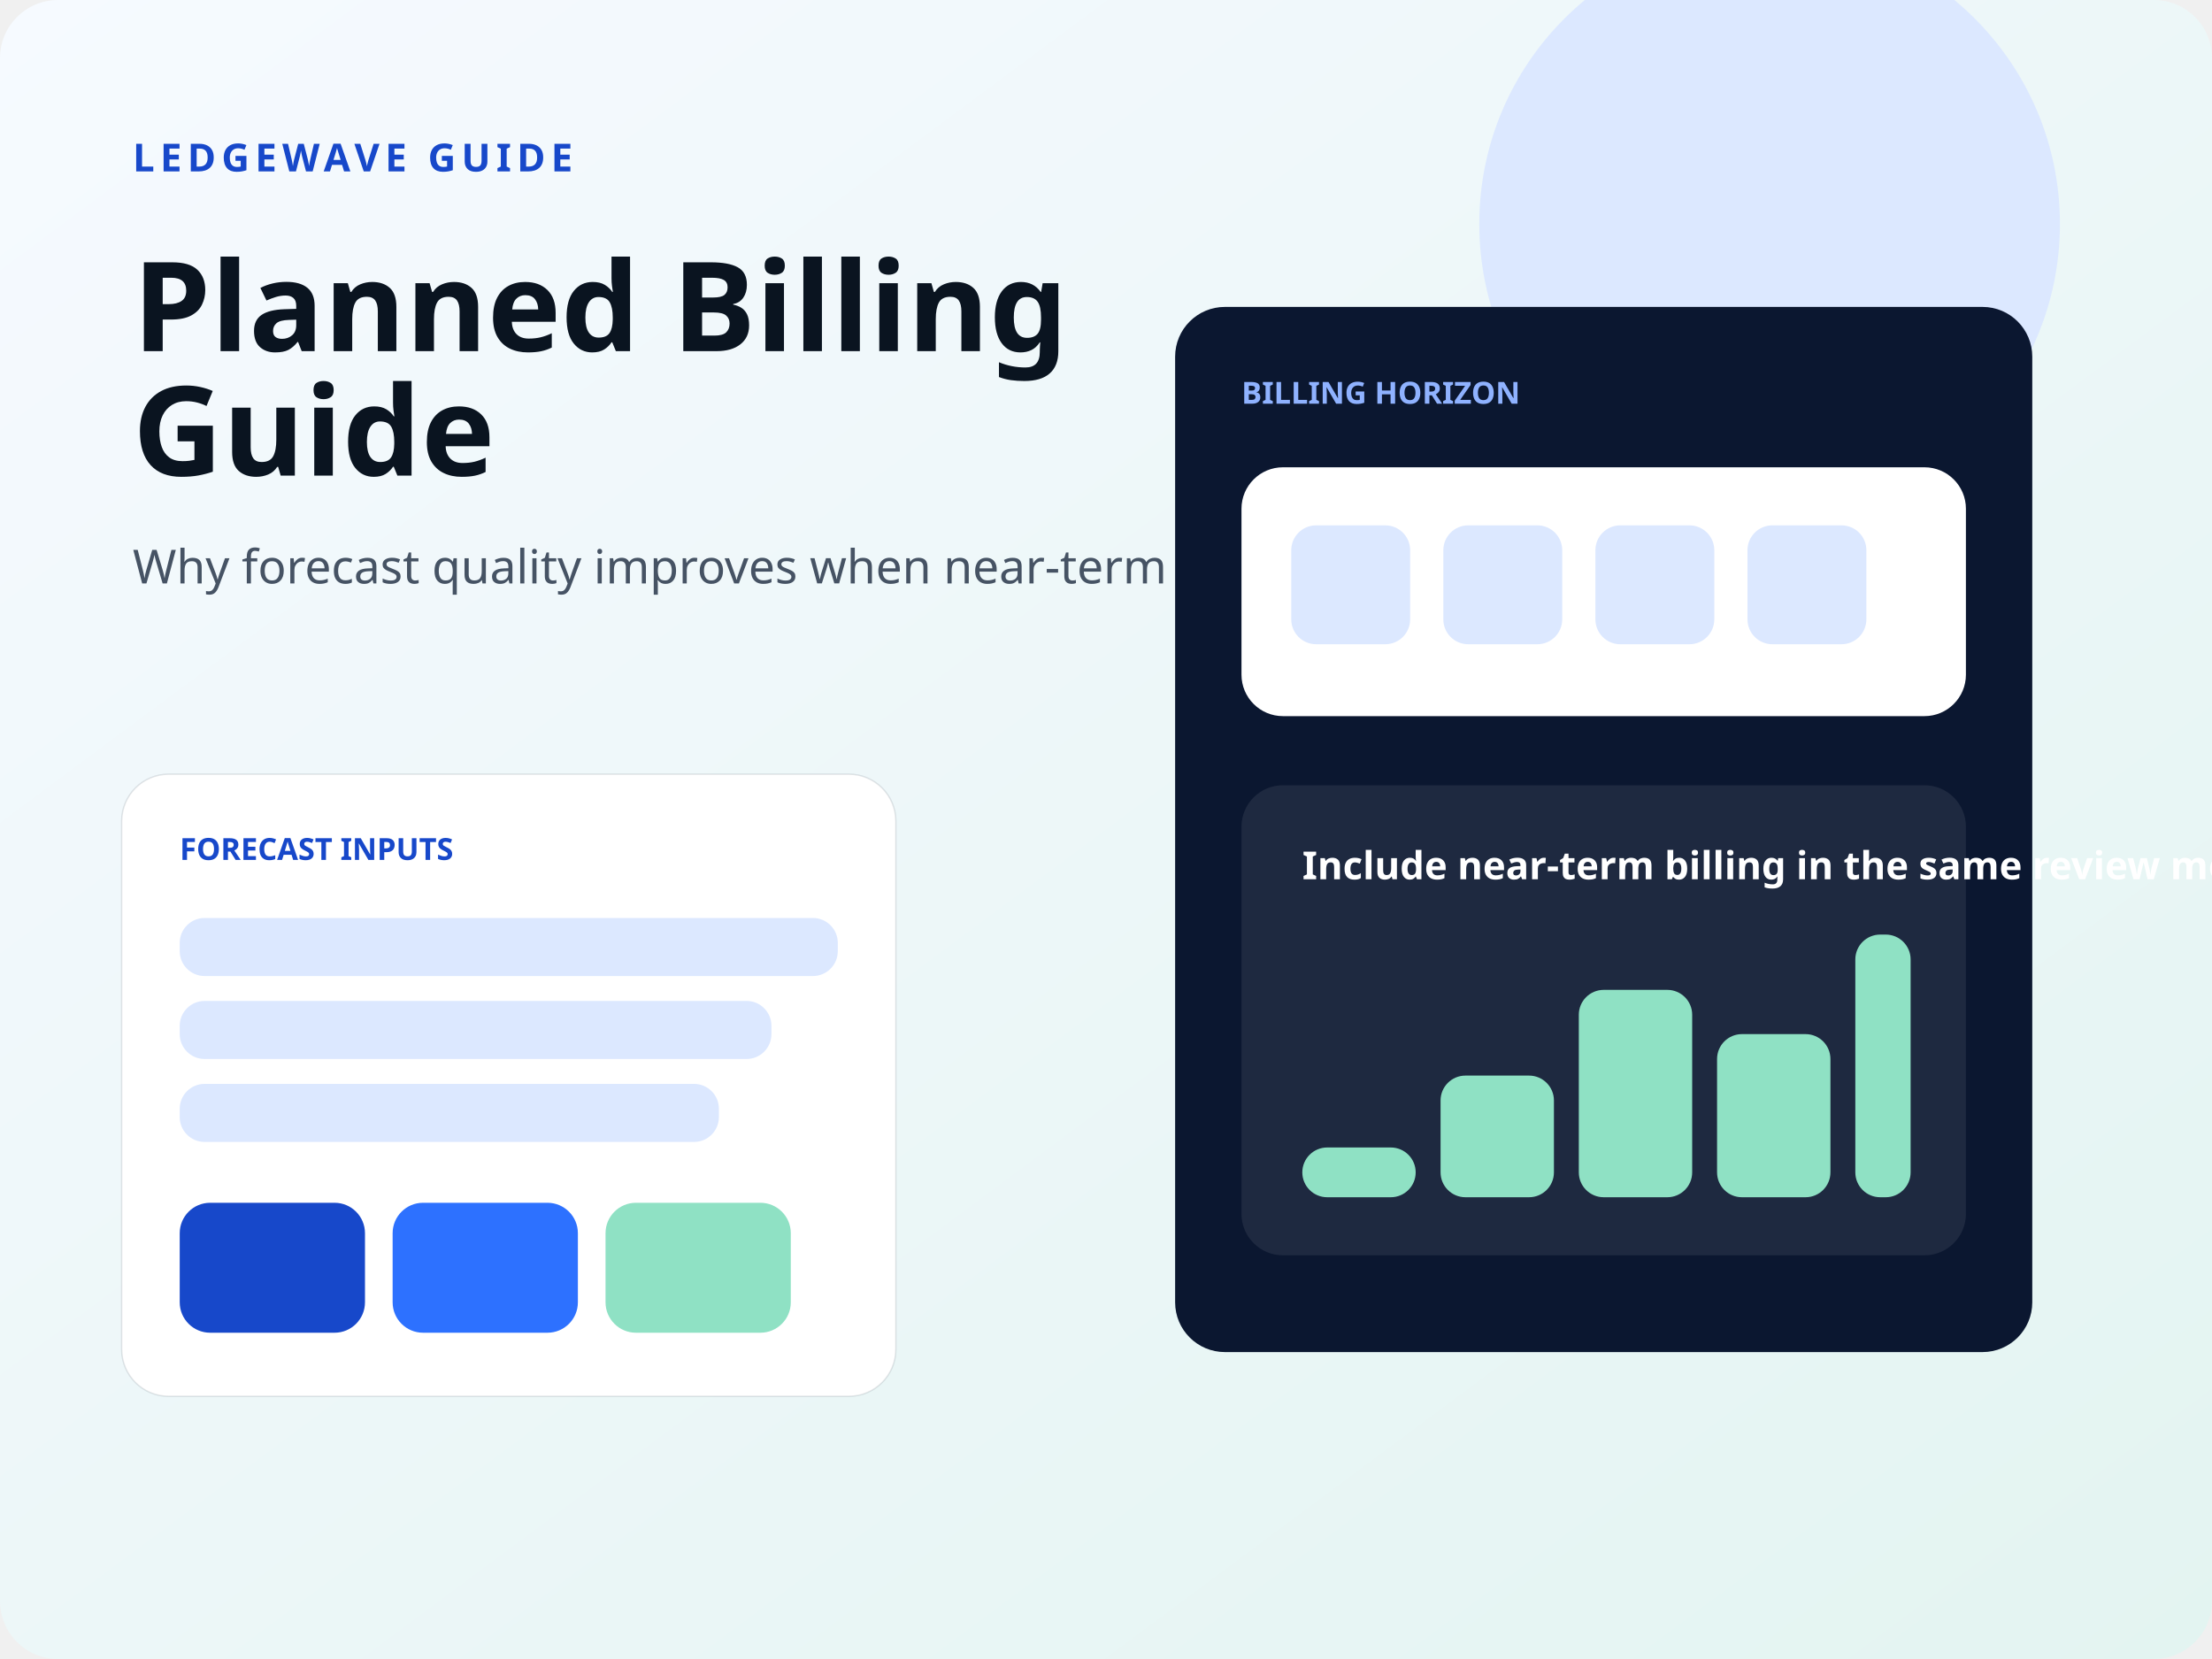
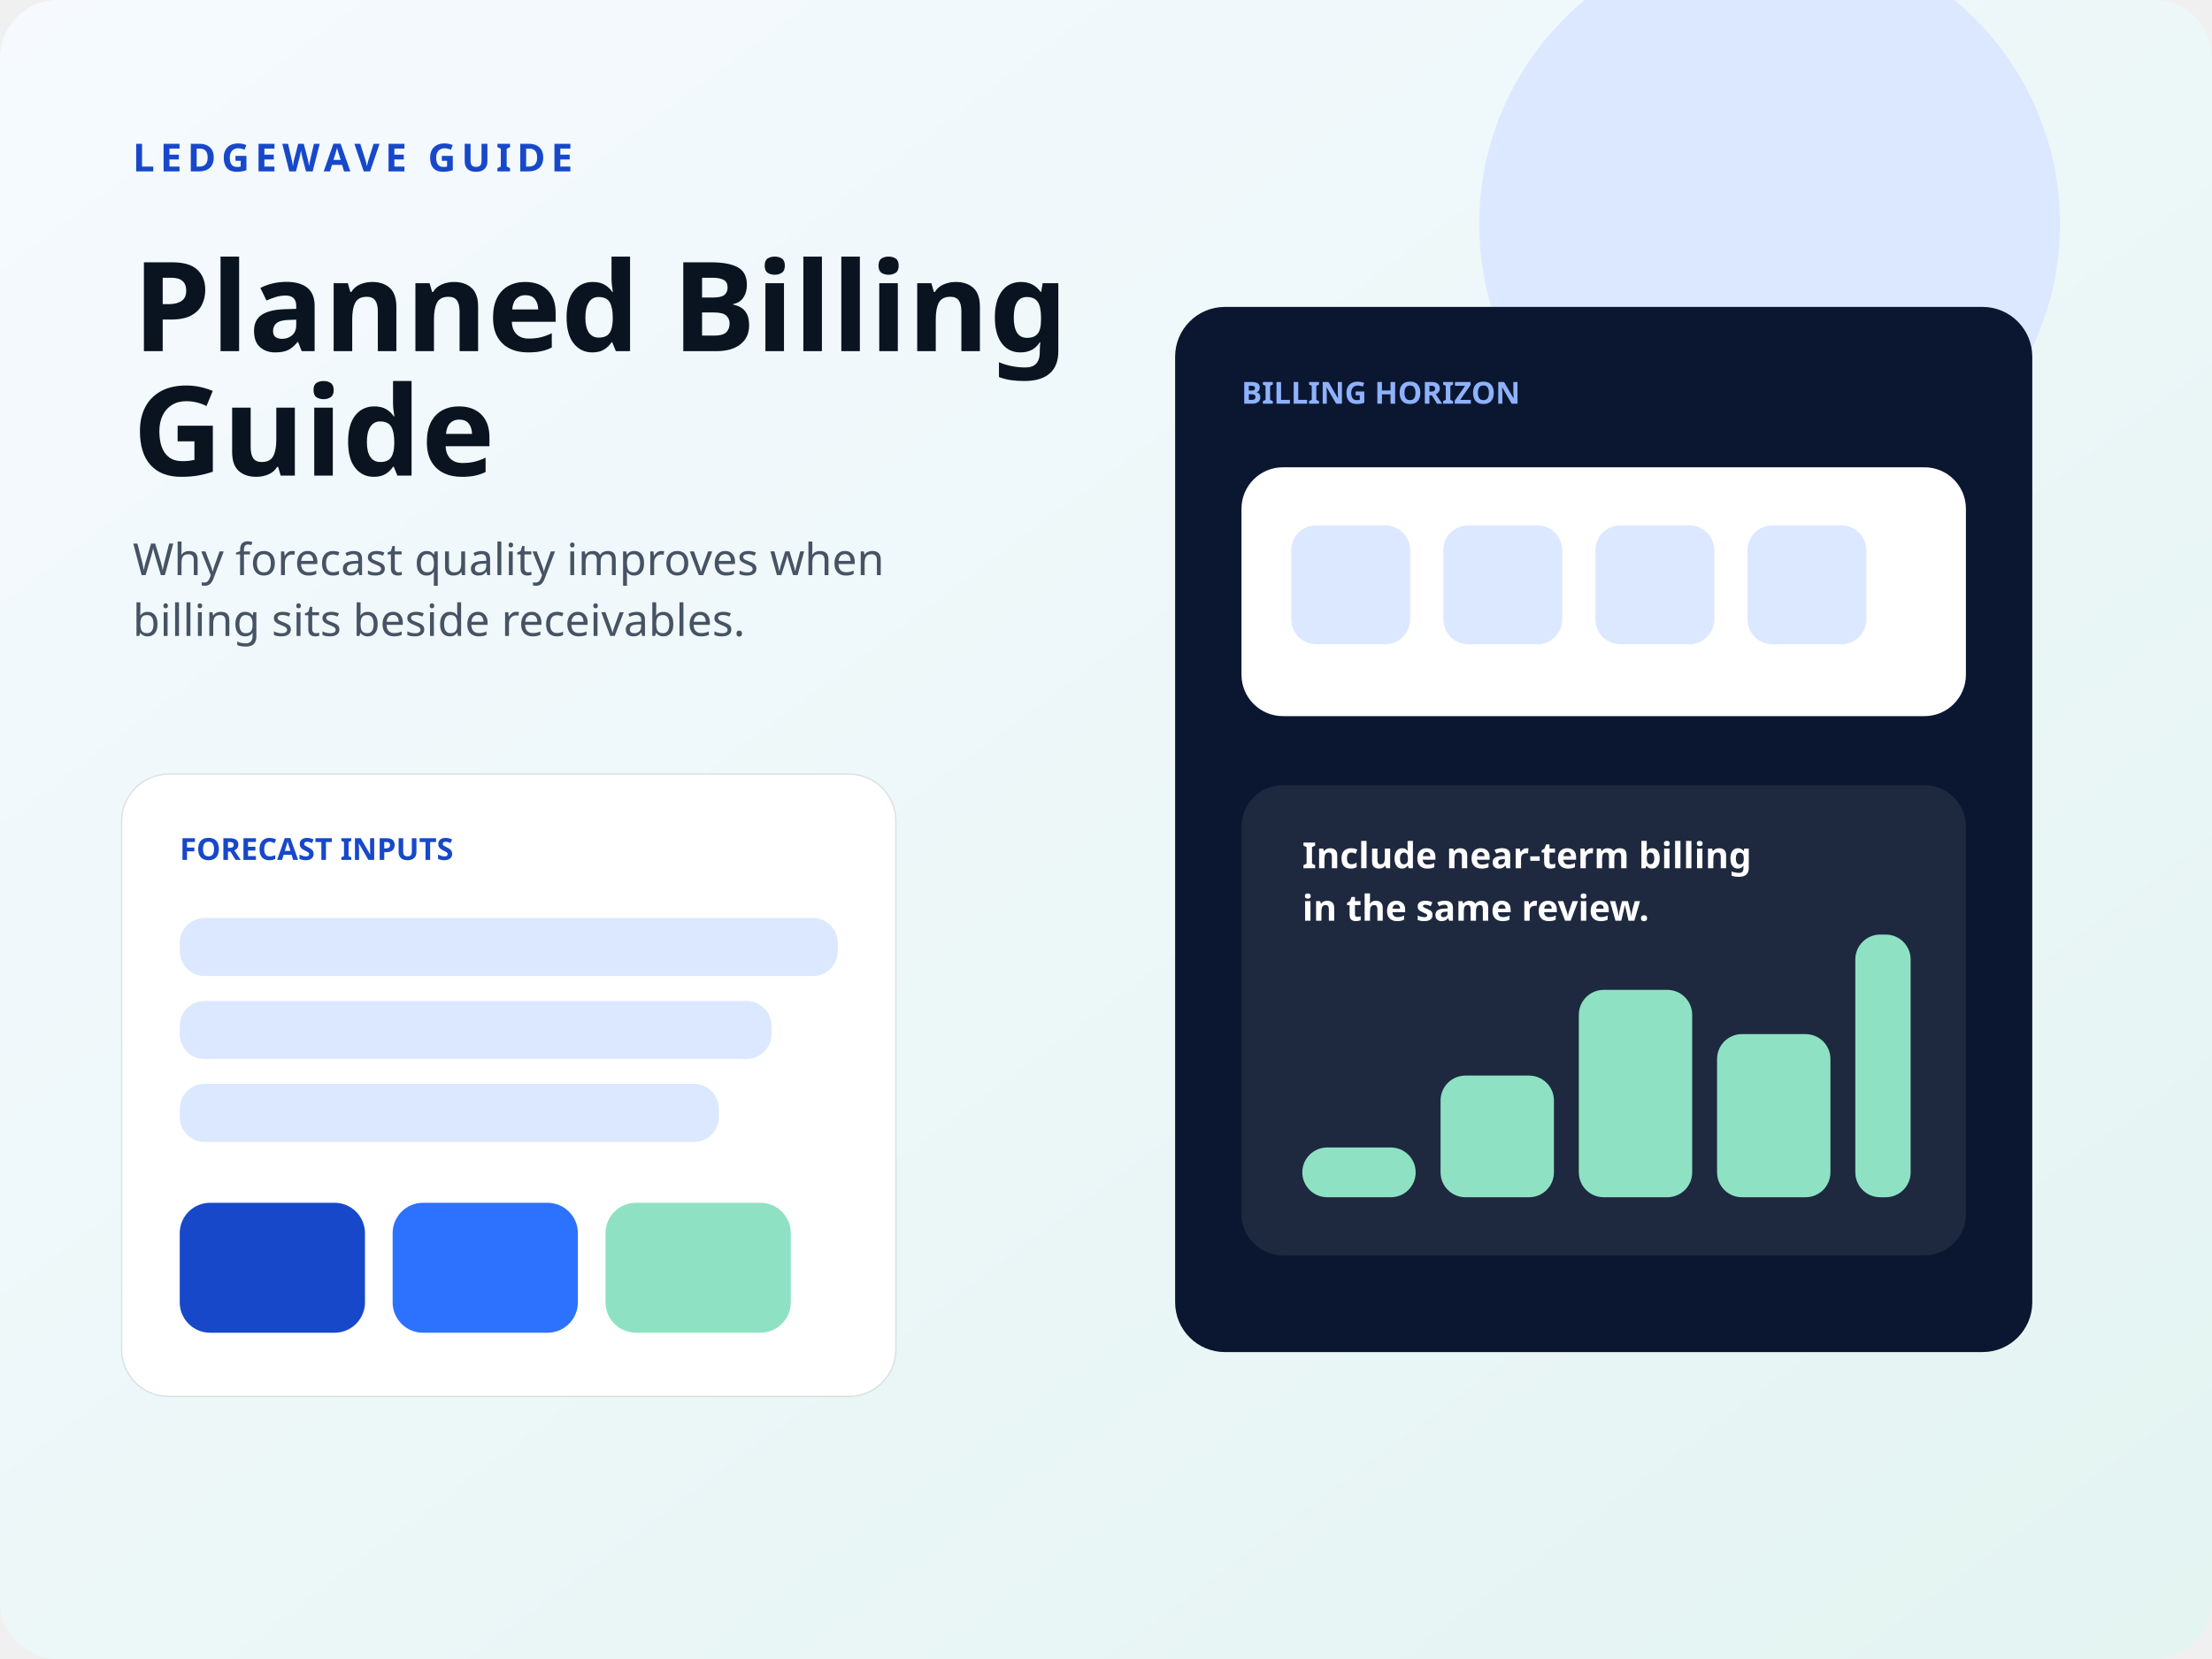
<svg xmlns="http://www.w3.org/2000/svg" viewBox="0 0 1600 1200" width="1600" height="1200" role="img" aria-labelledby="title desc">
  <defs>
    <linearGradient id="bg" x1="0" y1="0" x2="1" y2="1">
      <stop offset="0%" stop-color="#f6faff" />
      <stop offset="100%" stop-color="#e3f4f1" />
    </linearGradient>
  </defs>
  <rect width="1600" height="1200" rx="42" fill="url(#bg)" />
  <circle cx="1280" cy="162" r="210" fill="#dce8ff" />
  <text x="96" y="124" fill="#1748ca" font-family="Space Grotesk, Segoe UI, sans-serif" font-size="28" font-weight="700" letter-spacing="4">LEDGEWAVE GUIDE</text>
  <text x="96" y="254" fill="#0a1420" font-family="Space Grotesk, Segoe UI, sans-serif" font-size="90" font-weight="700">Planned Billing</text>
  <text x="96" y="344" fill="#0a1420" font-family="Space Grotesk, Segoe UI, sans-serif" font-size="90" font-weight="700">Guide</text>
-   <text x="96" y="422" fill="#465364" font-family="Manrope, Segoe UI, sans-serif" font-size="34">Why forecast quality improves when near-term billing sits beside open receivables.</text>
+   <text x="96" y="416" fill="#465364" font-family="Manrope, Segoe UI, sans-serif" font-size="32">Why forecast quality improves when</text>
+   <text x="96" y="460" fill="#465364" font-family="Manrope, Segoe UI, sans-serif" font-size="32">billing sits beside receivables.</text>
  <g transform="translate(88 560)">
    <rect width="560" height="450" rx="34" fill="#ffffff" stroke="rgba(23,36,54,0.12)" />
    <text x="42" y="62" fill="#1748ca" font-family="Space Grotesk, Segoe UI, sans-serif" font-size="22" font-weight="700">FORECAST INPUTS</text>
    <rect x="42" y="104" width="476" height="42" rx="18" fill="#dce8ff" />
    <rect x="42" y="164" width="428" height="42" rx="18" fill="#dce8ff" />
    <rect x="42" y="224" width="390" height="42" rx="18" fill="#dce8ff" />
    <rect x="42" y="310" width="134" height="94" rx="22" fill="#1748ca" />
    <rect x="196" y="310" width="134" height="94" rx="22" fill="#2d71ff" />
    <rect x="350" y="310" width="134" height="94" rx="22" fill="#8fe1c4" />
  </g>
  <g transform="translate(850 222)">
    <rect width="620" height="756" rx="36" fill="#0b1730" />
    <text x="48" y="70" fill="#8fb2ff" font-family="Space Grotesk, Segoe UI, sans-serif" font-size="22" font-weight="700">BILLING HORIZON</text>
    <rect x="48" y="116" width="524" height="180" rx="30" fill="#ffffff" />
    <g fill="#dce8ff">
      <rect x="84" y="158" width="86" height="86" rx="18" />
      <rect x="194" y="158" width="86" height="86" rx="18" />
      <rect x="304" y="158" width="86" height="86" rx="18" />
      <rect x="414" y="158" width="86" height="86" rx="18" />
    </g>
    <rect x="48" y="346" width="524" height="340" rx="30" fill="rgba(255,255,255,0.08)" />
    <g fill="#8fe1c4">
      <rect x="92" y="608" width="82" height="36" rx="18" />
      <rect x="192" y="556" width="82" height="88" rx="18" />
      <rect x="292" y="494" width="82" height="150" rx="18" />
      <rect x="392" y="526" width="82" height="118" rx="18" />
      <rect x="492" y="454" width="40" height="190" rx="18" />
    </g>
-     <text x="92" y="414" fill="#ffffff" font-family="Manrope, Segoe UI, sans-serif" font-size="28" font-weight="700">Include near-term billing in the same review motion.</text>
+     <text x="92" y="406" fill="#ffffff" font-family="Manrope, Segoe UI, sans-serif" font-size="26" font-weight="700">Include near-term billing</text>
+     <text x="92" y="444" fill="#ffffff" font-family="Manrope, Segoe UI, sans-serif" font-size="26" font-weight="700">in the same review.</text>
  </g>
</svg>
